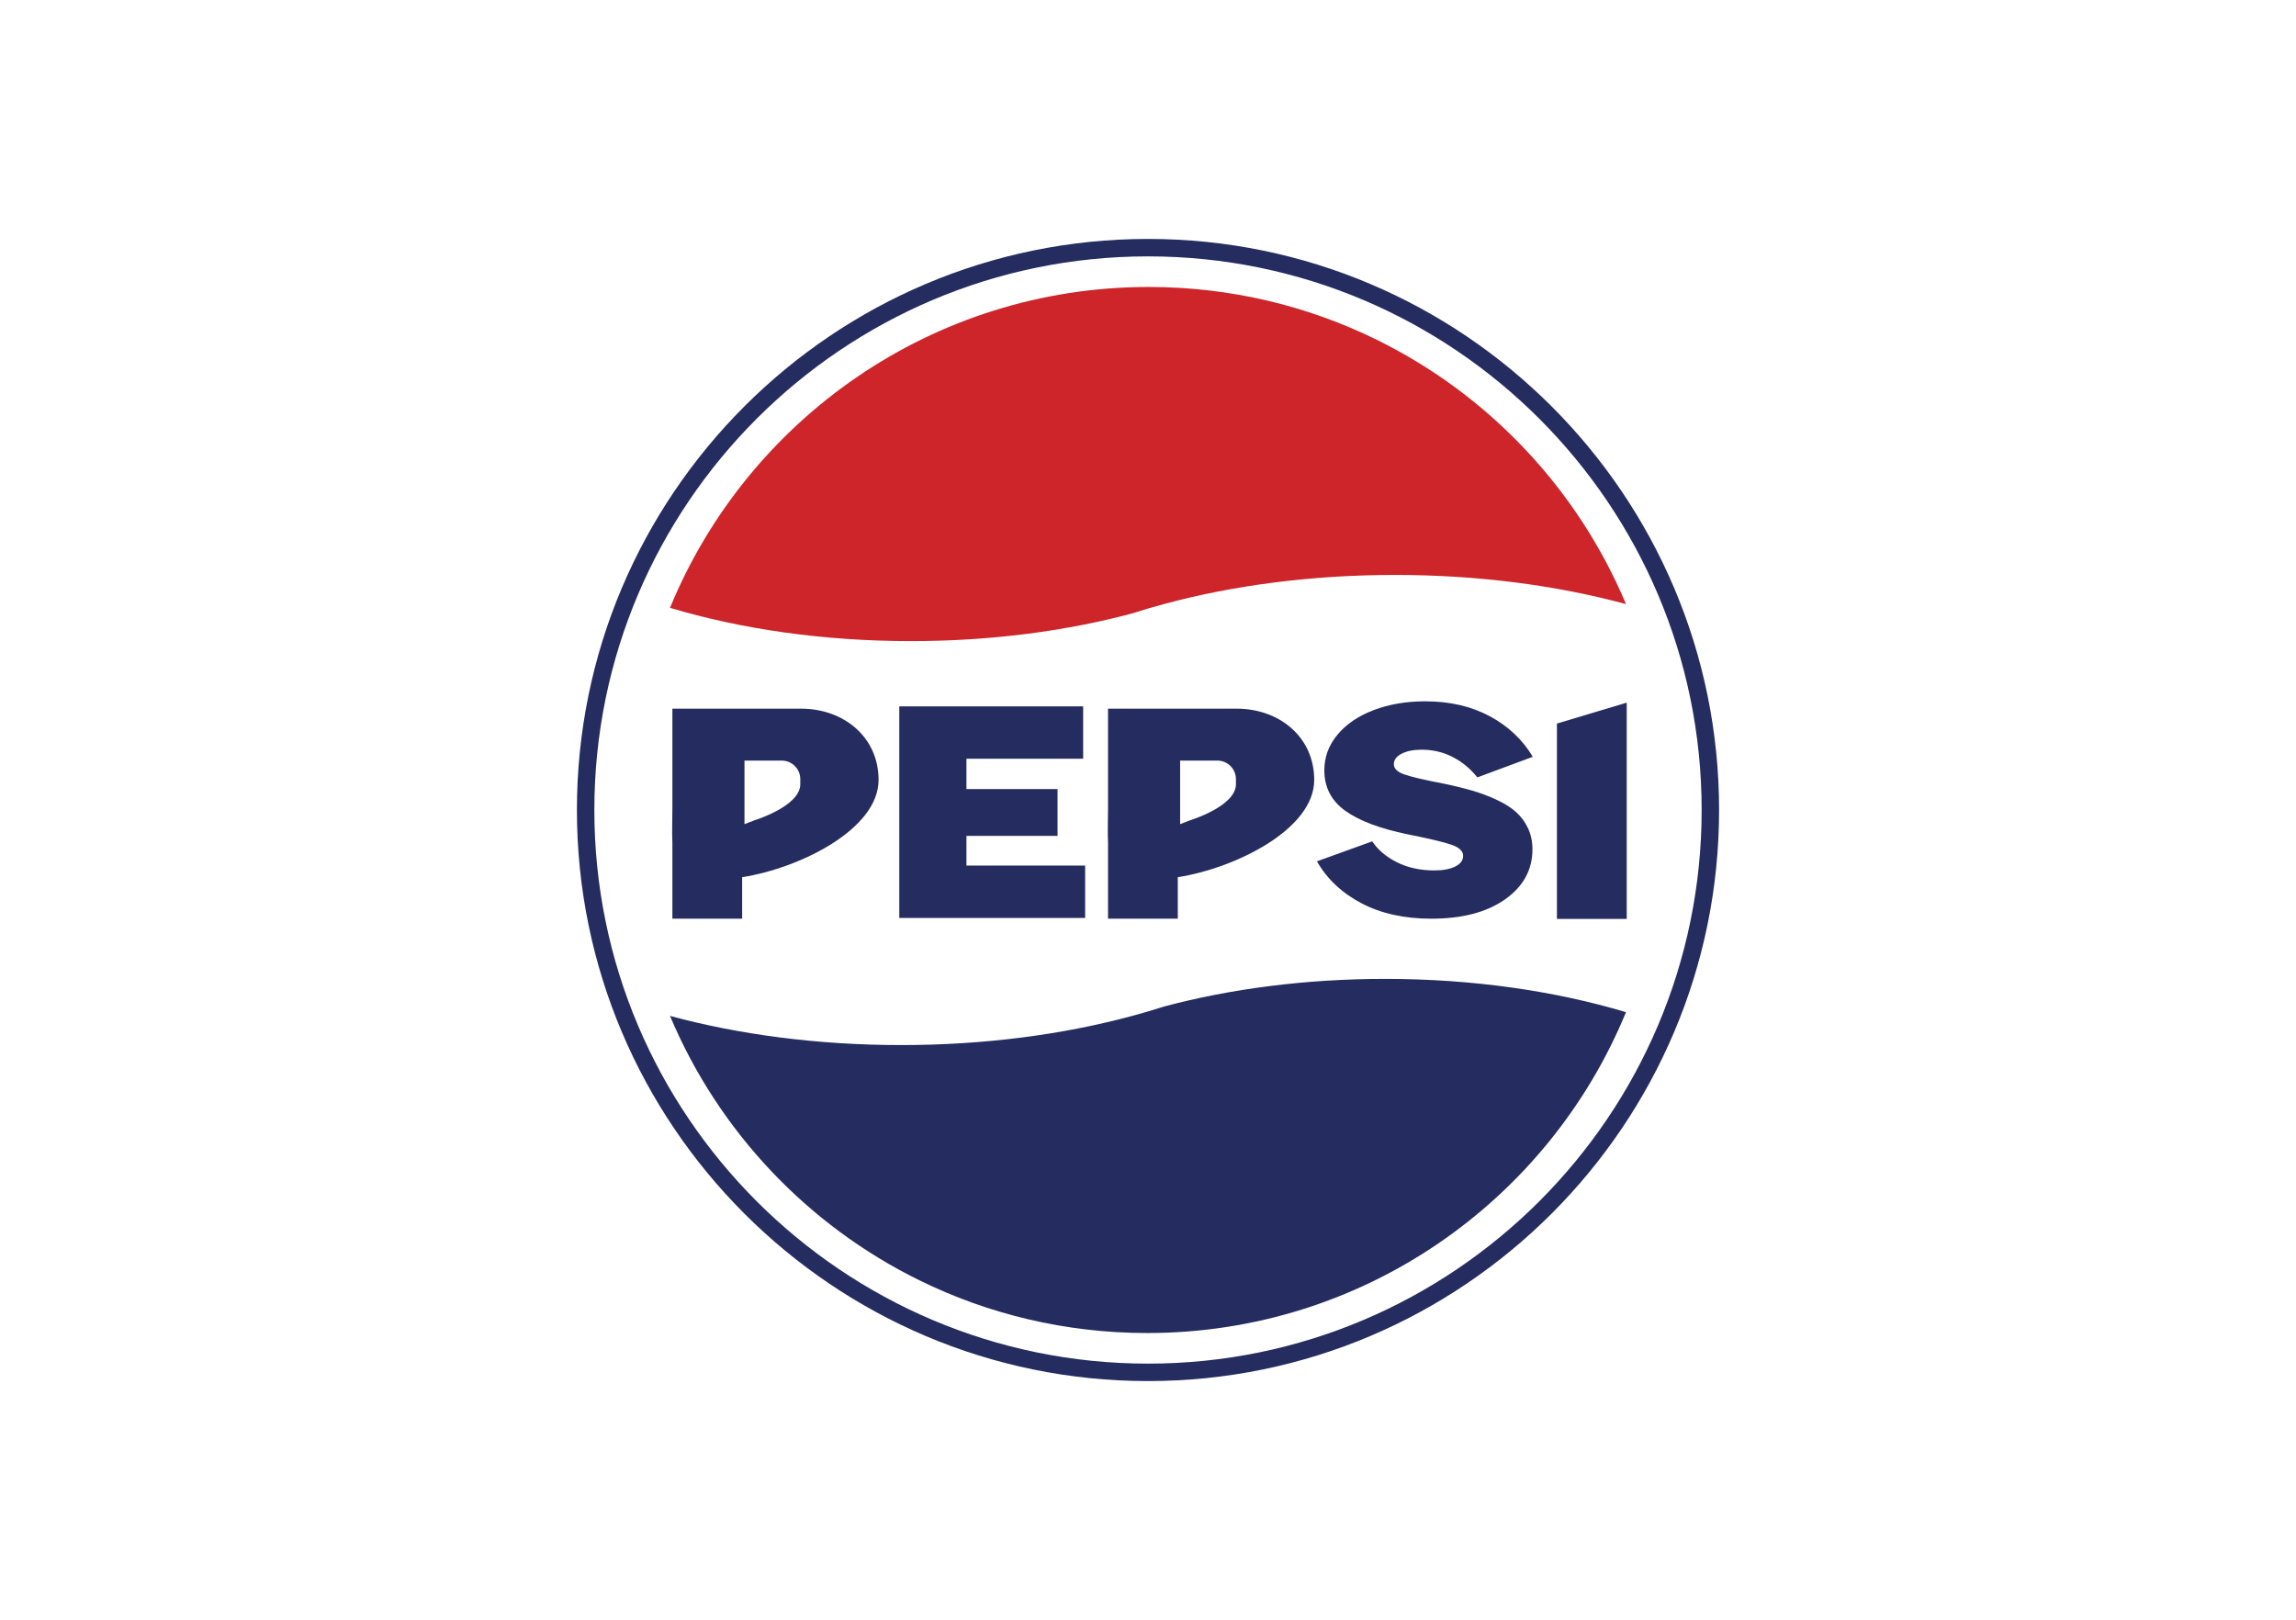
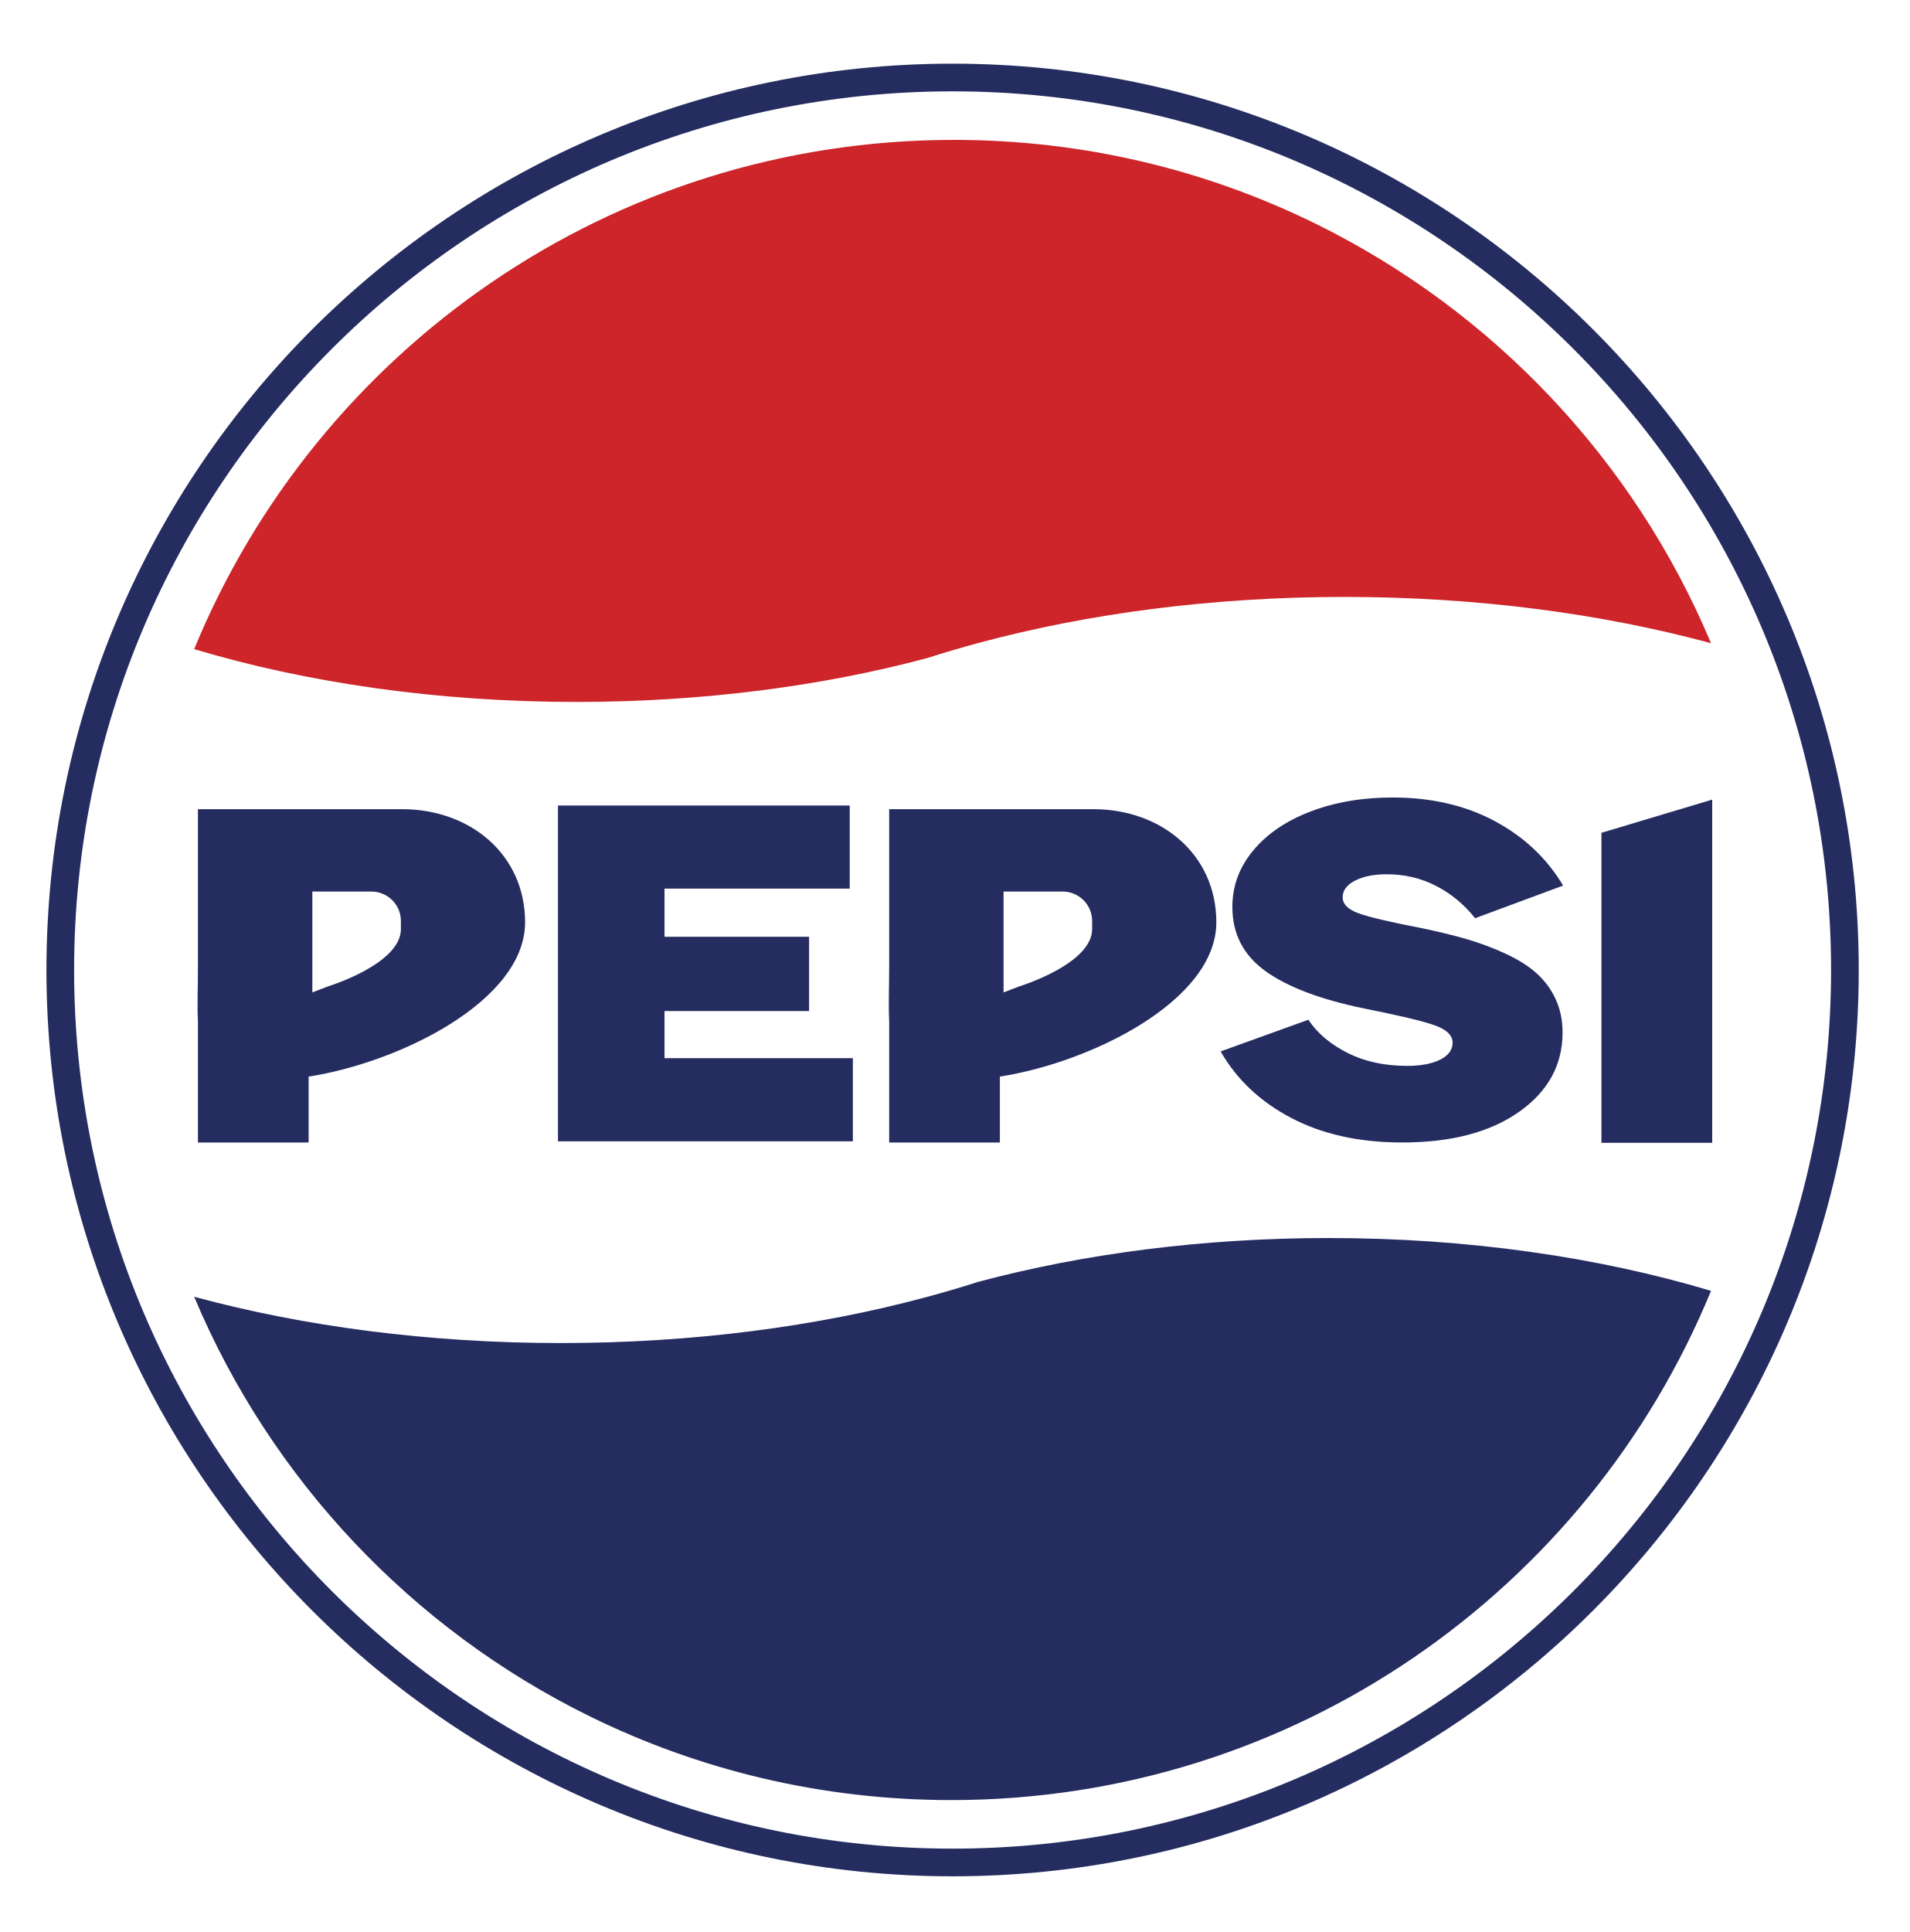
- <svg xmlns="http://www.w3.org/2000/svg" version="1.0" id="katman_1" x="0px" y="0px" viewBox="0 0 658.22 464.44" style="enable-background:new 0 0 658.22 464.44;" xml:space="preserve">
-   <style type="text/css">
- 	.st0{fill:#252D60;}
- 	.st1{fill-rule:evenodd;clip-rule:evenodd;fill:#CD2529;}
- 	.st2{fill-rule:evenodd;clip-rule:evenodd;fill:#252D60;}
- </style>
-   <g>
-     <g>
-       <g>
-         <path class="st0" d="M408.6,201.06c7,0,13.15,1.42,18.46,4.26c5.3,2.84,9.42,6.72,12.36,11.65l-15.9,5.9     c-1.98-2.49-4.33-4.44-7.06-5.84c-2.72-1.4-5.69-2.1-8.89-2.1c-2.34,0-4.26,0.38-5.75,1.15s-2.23,1.77-2.23,3     s0.94,2.19,2.82,2.88c1.88,0.69,5.63,1.58,11.25,2.66c3.2,0.66,6.01,1.35,8.42,2.05c2.41,0.71,4.75,1.58,7.01,2.64     c2.26,1.05,4.11,2.22,5.55,3.52c1.44,1.29,2.58,2.84,3.42,4.64c0.84,1.8,1.26,3.82,1.26,6.04c0,5.86-2.62,10.64-7.85,14.33     c-5.24,3.7-12.28,5.54-21.13,5.54c-7.73,0-14.4-1.47-20.02-4.42c-5.62-2.94-9.88-6.96-12.78-12.03l15.85-5.72     c1.62,2.43,3.98,4.43,7.08,5.99s6.69,2.34,10.75,2.34c2.51,0,4.51-0.38,6-1.13s2.23-1.77,2.23-3.06c0-1.32-1.07-2.37-3.22-3.13     c-2.15-0.77-6.39-1.78-12.73-3.04c-7.89-1.62-13.84-3.87-17.84-6.74c-4-2.87-6-6.74-6-11.6c0-3.79,1.25-7.19,3.77-10.21     c2.51-3.02,5.97-5.37,10.38-7.05C398.22,201.9,403.15,201.06,408.6,201.06z" />
-       </g>
-     </g>
-     <g>
-       <g>
-         <path class="st0" d="M229.65,203.17h-36.89v28.44c0,3.7-0.15,7.04,0,9.89v21.88h20v-11.9c16.51-2.58,39.11-13.72,39.11-27.88v0     C251.87,211.34,241.92,203.17,229.65,203.17z M229.43,224.83c0,6.32-13.11,10.33-13.11,10.33l-2.89,1.11v-18.22h10.67     c2.95,0,5.33,2.39,5.33,5.33V224.83z" />
-         <path class="st0" d="M354.54,203.17h-36.89v28.44c0,3.7-0.15,7.04,0,9.89v21.88h20v-11.9c16.51-2.58,39.11-13.72,39.11-27.88v0     C376.76,211.34,366.81,203.17,354.54,203.17z M354.32,224.83c0,6.32-13.11,10.33-13.11,10.33l-2.89,1.11v-18.22h10.67     c2.95,0,5.33,2.39,5.33,5.33V224.83z" />
-         <polygon class="st0" points="277.06,239.64 303.18,239.64 303.18,226.22 277.06,226.22 277.06,217.52 310.52,217.52      310.52,202.51 257.81,202.51 257.81,263.17 311.09,263.17 311.09,248.15 277.06,248.15    " />
-         <polygon class="st0" points="446.34,207.44 446.34,263.44 466.35,263.44 466.35,201.44    " />
-       </g>
-     </g>
-     <g>
-       <path class="st1" d="M466.14,173.19c-19.72-5.34-42.28-8.36-66.25-8.36c-23.87,0-46.34,3-66,8.29c-3.17,0.85-6.27,1.76-9.29,2.73    c-0.04,0.02-0.08,0.03-0.13,0.04c-18.94,5.05-40.48,7.91-63.32,7.91c-25.19,0-48.79-3.47-69.07-9.54    c22.18-53.98,75.28-91.99,137.26-91.99c23.45,0,45.63,5.44,65.35,15.14C426.73,113.16,452.26,140.13,466.14,173.19z" />
-       <path class="st2" d="M192.08,291.25c19.72,5.34,42.28,8.36,66.25,8.36c23.87,0,46.34-3,66-8.29c3.17-0.85,6.27-1.76,9.29-2.73    c0.04-0.02,0.08-0.03,0.13-0.04c18.94-5.05,40.48-7.91,63.32-7.91c25.19,0,48.79,3.47,69.07,9.54    c-22.18,53.98-75.28,91.99-137.26,91.99c-23.45,0-45.63-5.44-65.35-15.14C231.49,351.28,205.96,324.31,192.08,291.25z" />
-     </g>
-     <path class="st0" d="M329.11,395.94c-90.28,0-163.72-73.45-163.72-163.72S238.83,68.5,329.11,68.5s163.72,73.45,163.72,163.72   S419.39,395.94,329.11,395.94z M329.11,73.5c-87.52,0-158.72,71.2-158.72,158.72c0,87.52,71.2,158.72,158.72,158.72   s158.72-71.2,158.72-158.72C487.83,144.7,416.63,73.5,329.11,73.5z" />
-   </g>
+ <svg xmlns="http://www.w3.org/2000/svg" width="345" height="349" viewBox="0 0 345 349" fill="none">
+   <path d="M251.599 144.06C258.599 144.06 264.749 145.48 270.059 148.32C275.359 151.16 279.479 155.04 282.419 159.97L266.519 165.87C264.539 163.38 262.189 161.43 259.459 160.03C256.739 158.63 253.769 157.93 250.569 157.93C248.229 157.93 246.309 158.31 244.819 159.08C243.329 159.85 242.589 160.85 242.589 162.08C242.589 163.31 243.529 164.27 245.409 164.96C247.289 165.65 251.039 166.54 256.659 167.62C259.859 168.28 262.669 168.97 265.079 169.67C267.489 170.38 269.829 171.25 272.089 172.31C274.349 173.36 276.199 174.53 277.639 175.83C279.079 177.12 280.219 178.67 281.059 180.47C281.899 182.27 282.319 184.29 282.319 186.51C282.319 192.37 279.699 197.15 274.469 200.84C269.229 204.54 262.189 206.38 253.339 206.38C245.609 206.38 238.939 204.91 233.319 201.96C227.699 199.02 223.439 195 220.539 189.93L236.389 184.21C238.009 186.64 240.369 188.64 243.469 190.2C246.569 191.76 250.159 192.54 254.219 192.54C256.729 192.54 258.729 192.16 260.219 191.41C261.709 190.66 262.449 189.64 262.449 188.35C262.449 187.03 261.379 185.98 259.229 185.22C257.079 184.45 252.839 183.44 246.499 182.18C238.609 180.56 232.659 178.31 228.659 175.44C224.659 172.57 222.659 168.7 222.659 163.84C222.659 160.05 223.909 156.65 226.429 153.63C228.939 150.61 232.399 148.26 236.809 146.58C241.219 144.9 246.149 144.06 251.599 144.06Z" fill="#252D60" />
+   <path d="M72.652 146.17H35.762V174.61C35.762 178.31 35.612 181.65 35.762 184.5V206.38H55.762V194.48C72.272 191.9 94.872 180.76 94.872 166.6C94.872 154.34 84.922 146.17 72.652 146.17ZM72.432 167.83C72.432 174.15 59.322 178.16 59.322 178.16L56.432 179.27V161.05H67.102C70.052 161.05 72.432 163.44 72.432 166.38V167.83Z" fill="#252D60" />
+   <path d="M197.543 146.17H160.653V174.61C160.653 178.31 160.503 181.65 160.653 184.5V206.38H180.653V194.48C197.163 191.9 219.763 180.76 219.763 166.6C219.763 154.34 209.813 146.17 197.543 146.17ZM197.323 167.83C197.323 174.15 184.213 178.16 184.213 178.16L181.323 179.27V161.05H191.993C194.943 161.05 197.323 163.44 197.323 166.38V167.83Z" fill="#252D60" />
+   <path d="M120.062 182.64H146.182V169.22H120.062V160.52H153.522V145.51H100.812V206.17H154.092V191.15H120.062V182.64Z" fill="#252D60" />
+   <path d="M289.344 150.44V206.44H309.354V144.44L289.344 150.44Z" fill="#252D60" />
+   <path fill-rule="evenodd" clip-rule="evenodd" d="M309.142 116.19C289.422 110.85 266.862 107.83 242.892 107.83C219.022 107.83 196.552 110.83 176.892 116.12C173.722 116.97 170.622 117.88 167.602 118.85C167.562 118.87 167.522 118.88 167.472 118.89C148.532 123.94 126.992 126.8 104.152 126.8C78.962 126.8 55.362 123.33 35.082 117.26C57.262 63.28 110.362 25.27 172.342 25.27C195.792 25.27 217.972 30.71 237.692 40.41C269.732 56.16 295.262 83.13 309.142 116.19Z" fill="#CD2529" />
+   <path fill-rule="evenodd" clip-rule="evenodd" d="M35.082 234.25C54.802 239.59 77.362 242.61 101.332 242.61C125.202 242.61 147.672 239.61 167.332 234.32C170.502 233.47 173.602 232.56 176.622 231.59C176.662 231.57 176.702 231.56 176.752 231.55C195.692 226.5 217.232 223.64 240.072 223.64C265.262 223.64 288.862 227.11 309.142 233.18C286.962 287.16 233.862 325.17 171.882 325.17C148.432 325.17 126.252 319.73 106.532 310.03C74.492 294.28 48.962 267.31 35.082 234.25Z" fill="#252D60" />
+   <path d="M172.111 338.94C81.831 338.94 8.391 265.49 8.391 175.22C8.391 84.95 81.831 11.5 172.111 11.5C262.391 11.5 335.831 84.95 335.831 175.22C335.831 265.49 262.391 338.94 172.111 338.94ZM172.111 16.5C84.591 16.5 13.391 87.7 13.391 175.22C13.391 262.74 84.591 333.94 172.111 333.94C259.631 333.94 330.831 262.74 330.831 175.22C330.831 87.7 259.631 16.5 172.111 16.5Z" fill="#252D60" />
</svg>
